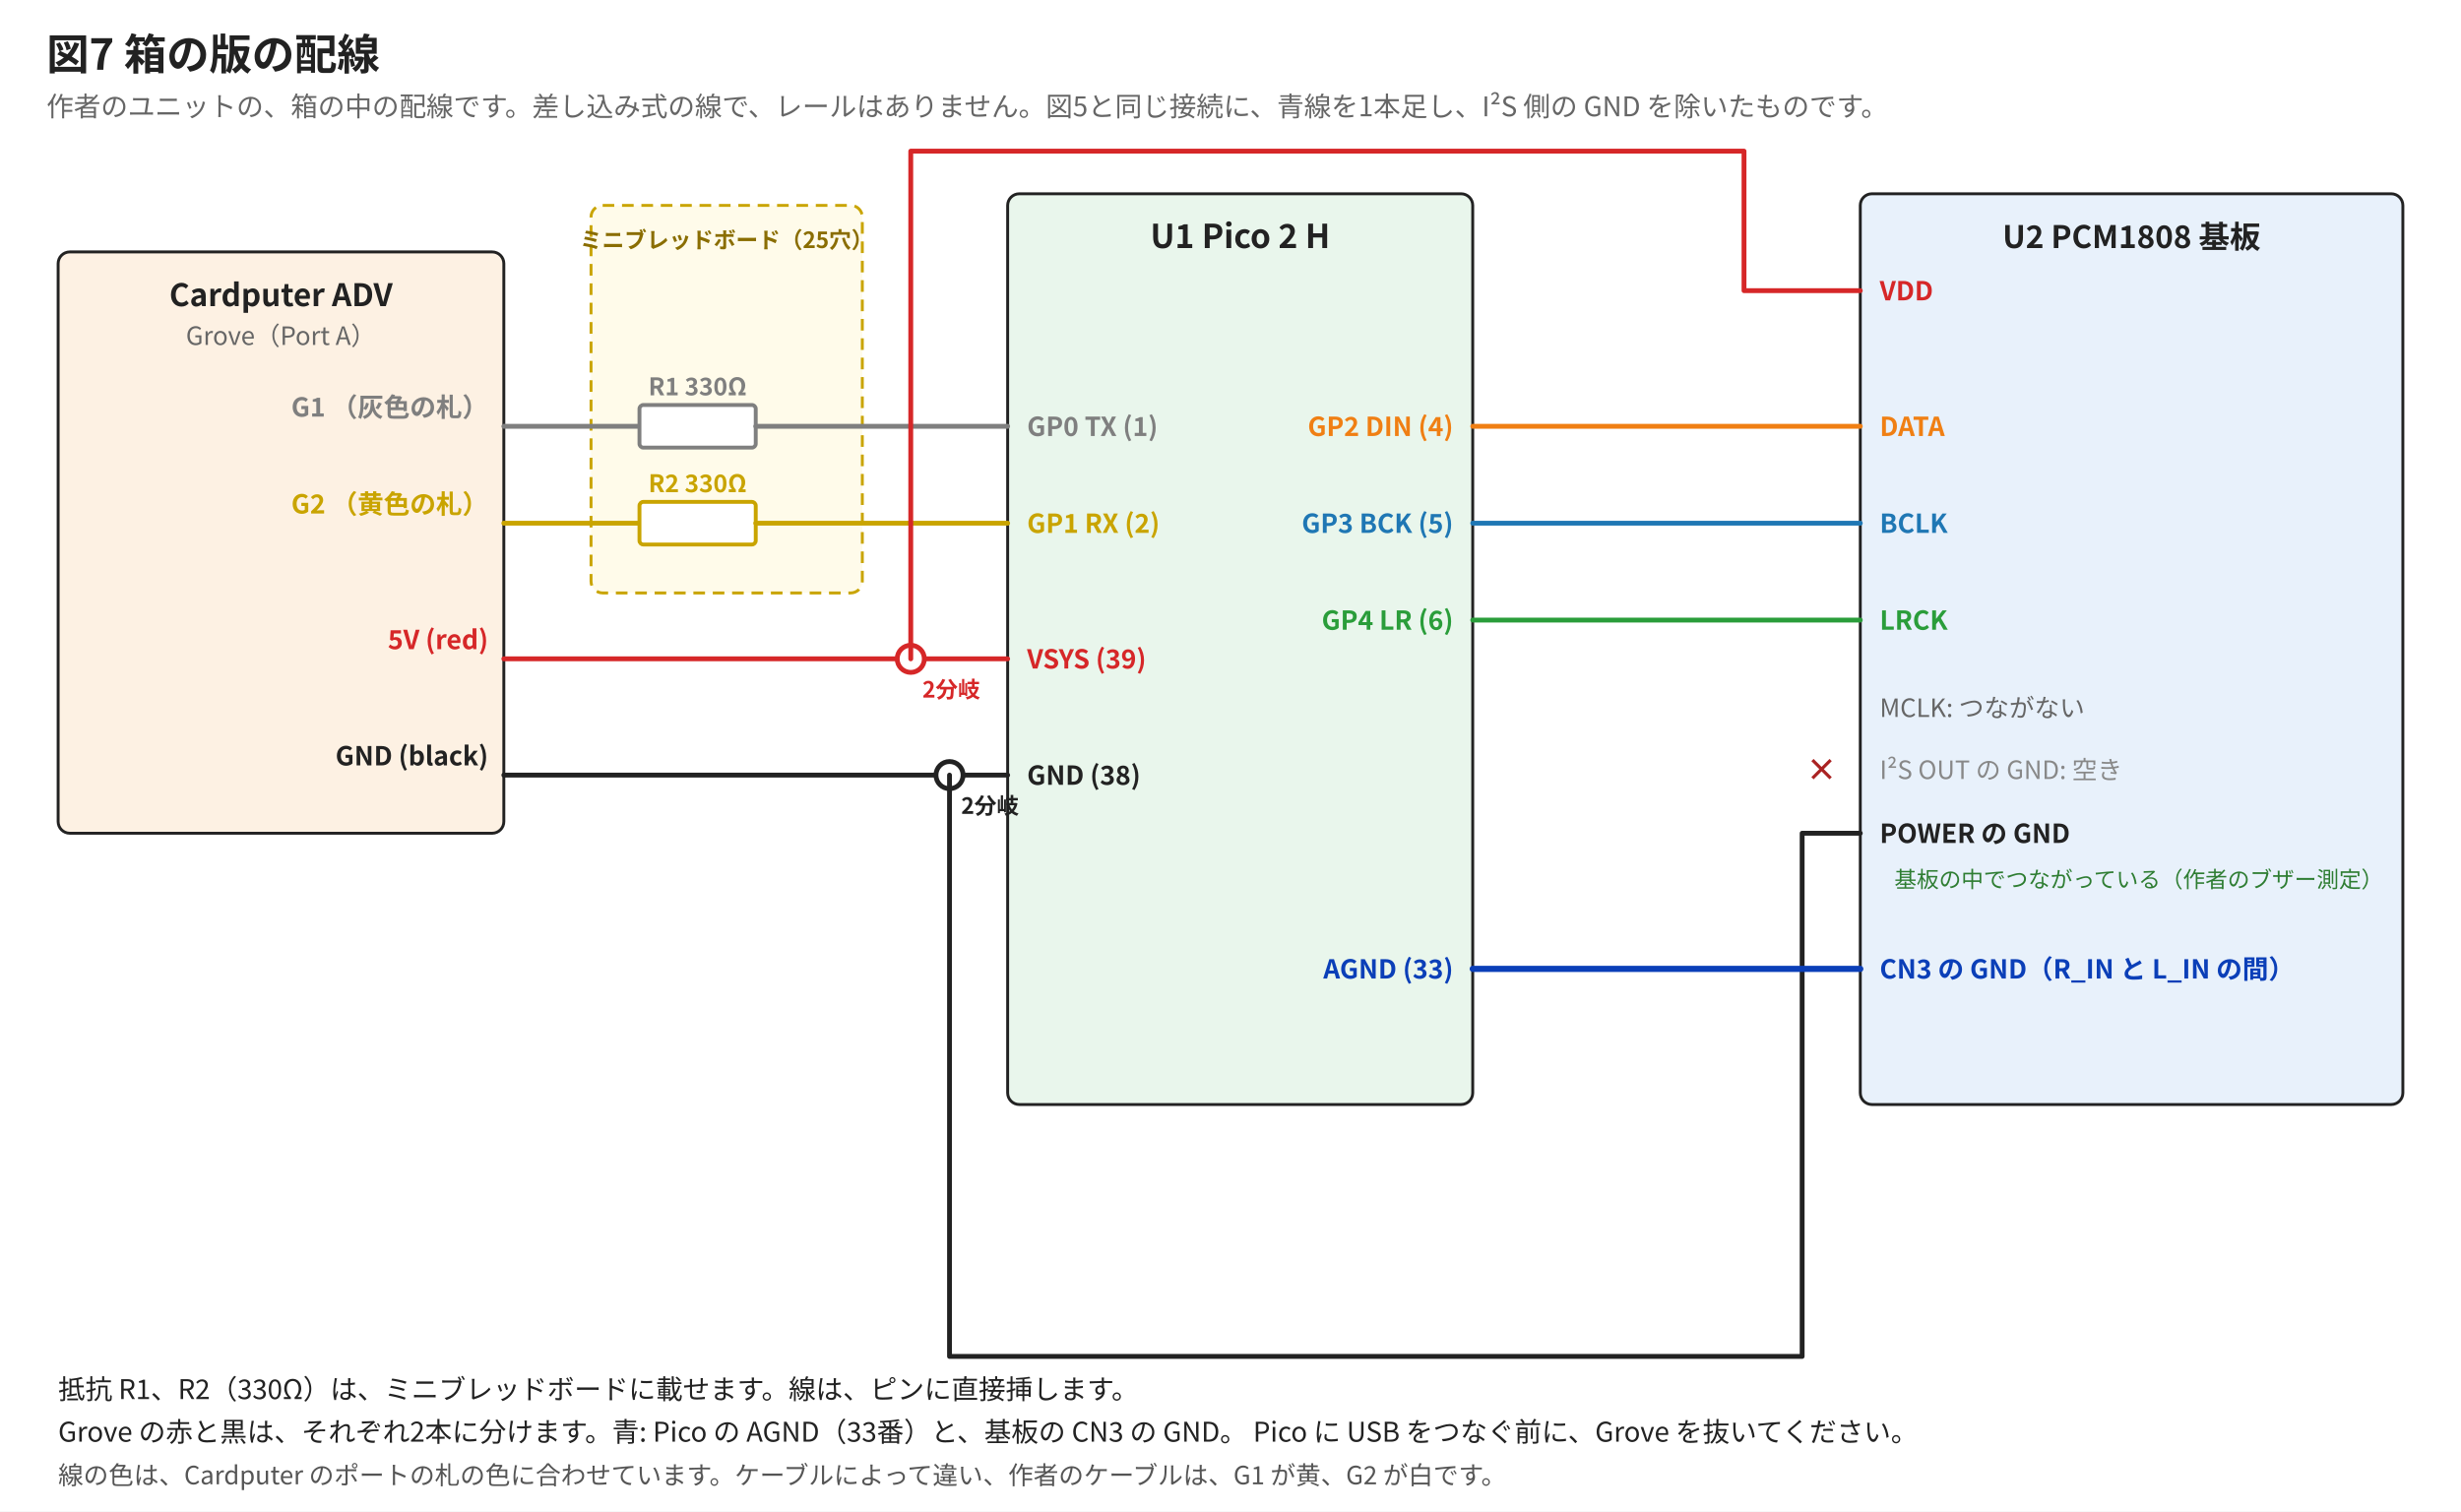
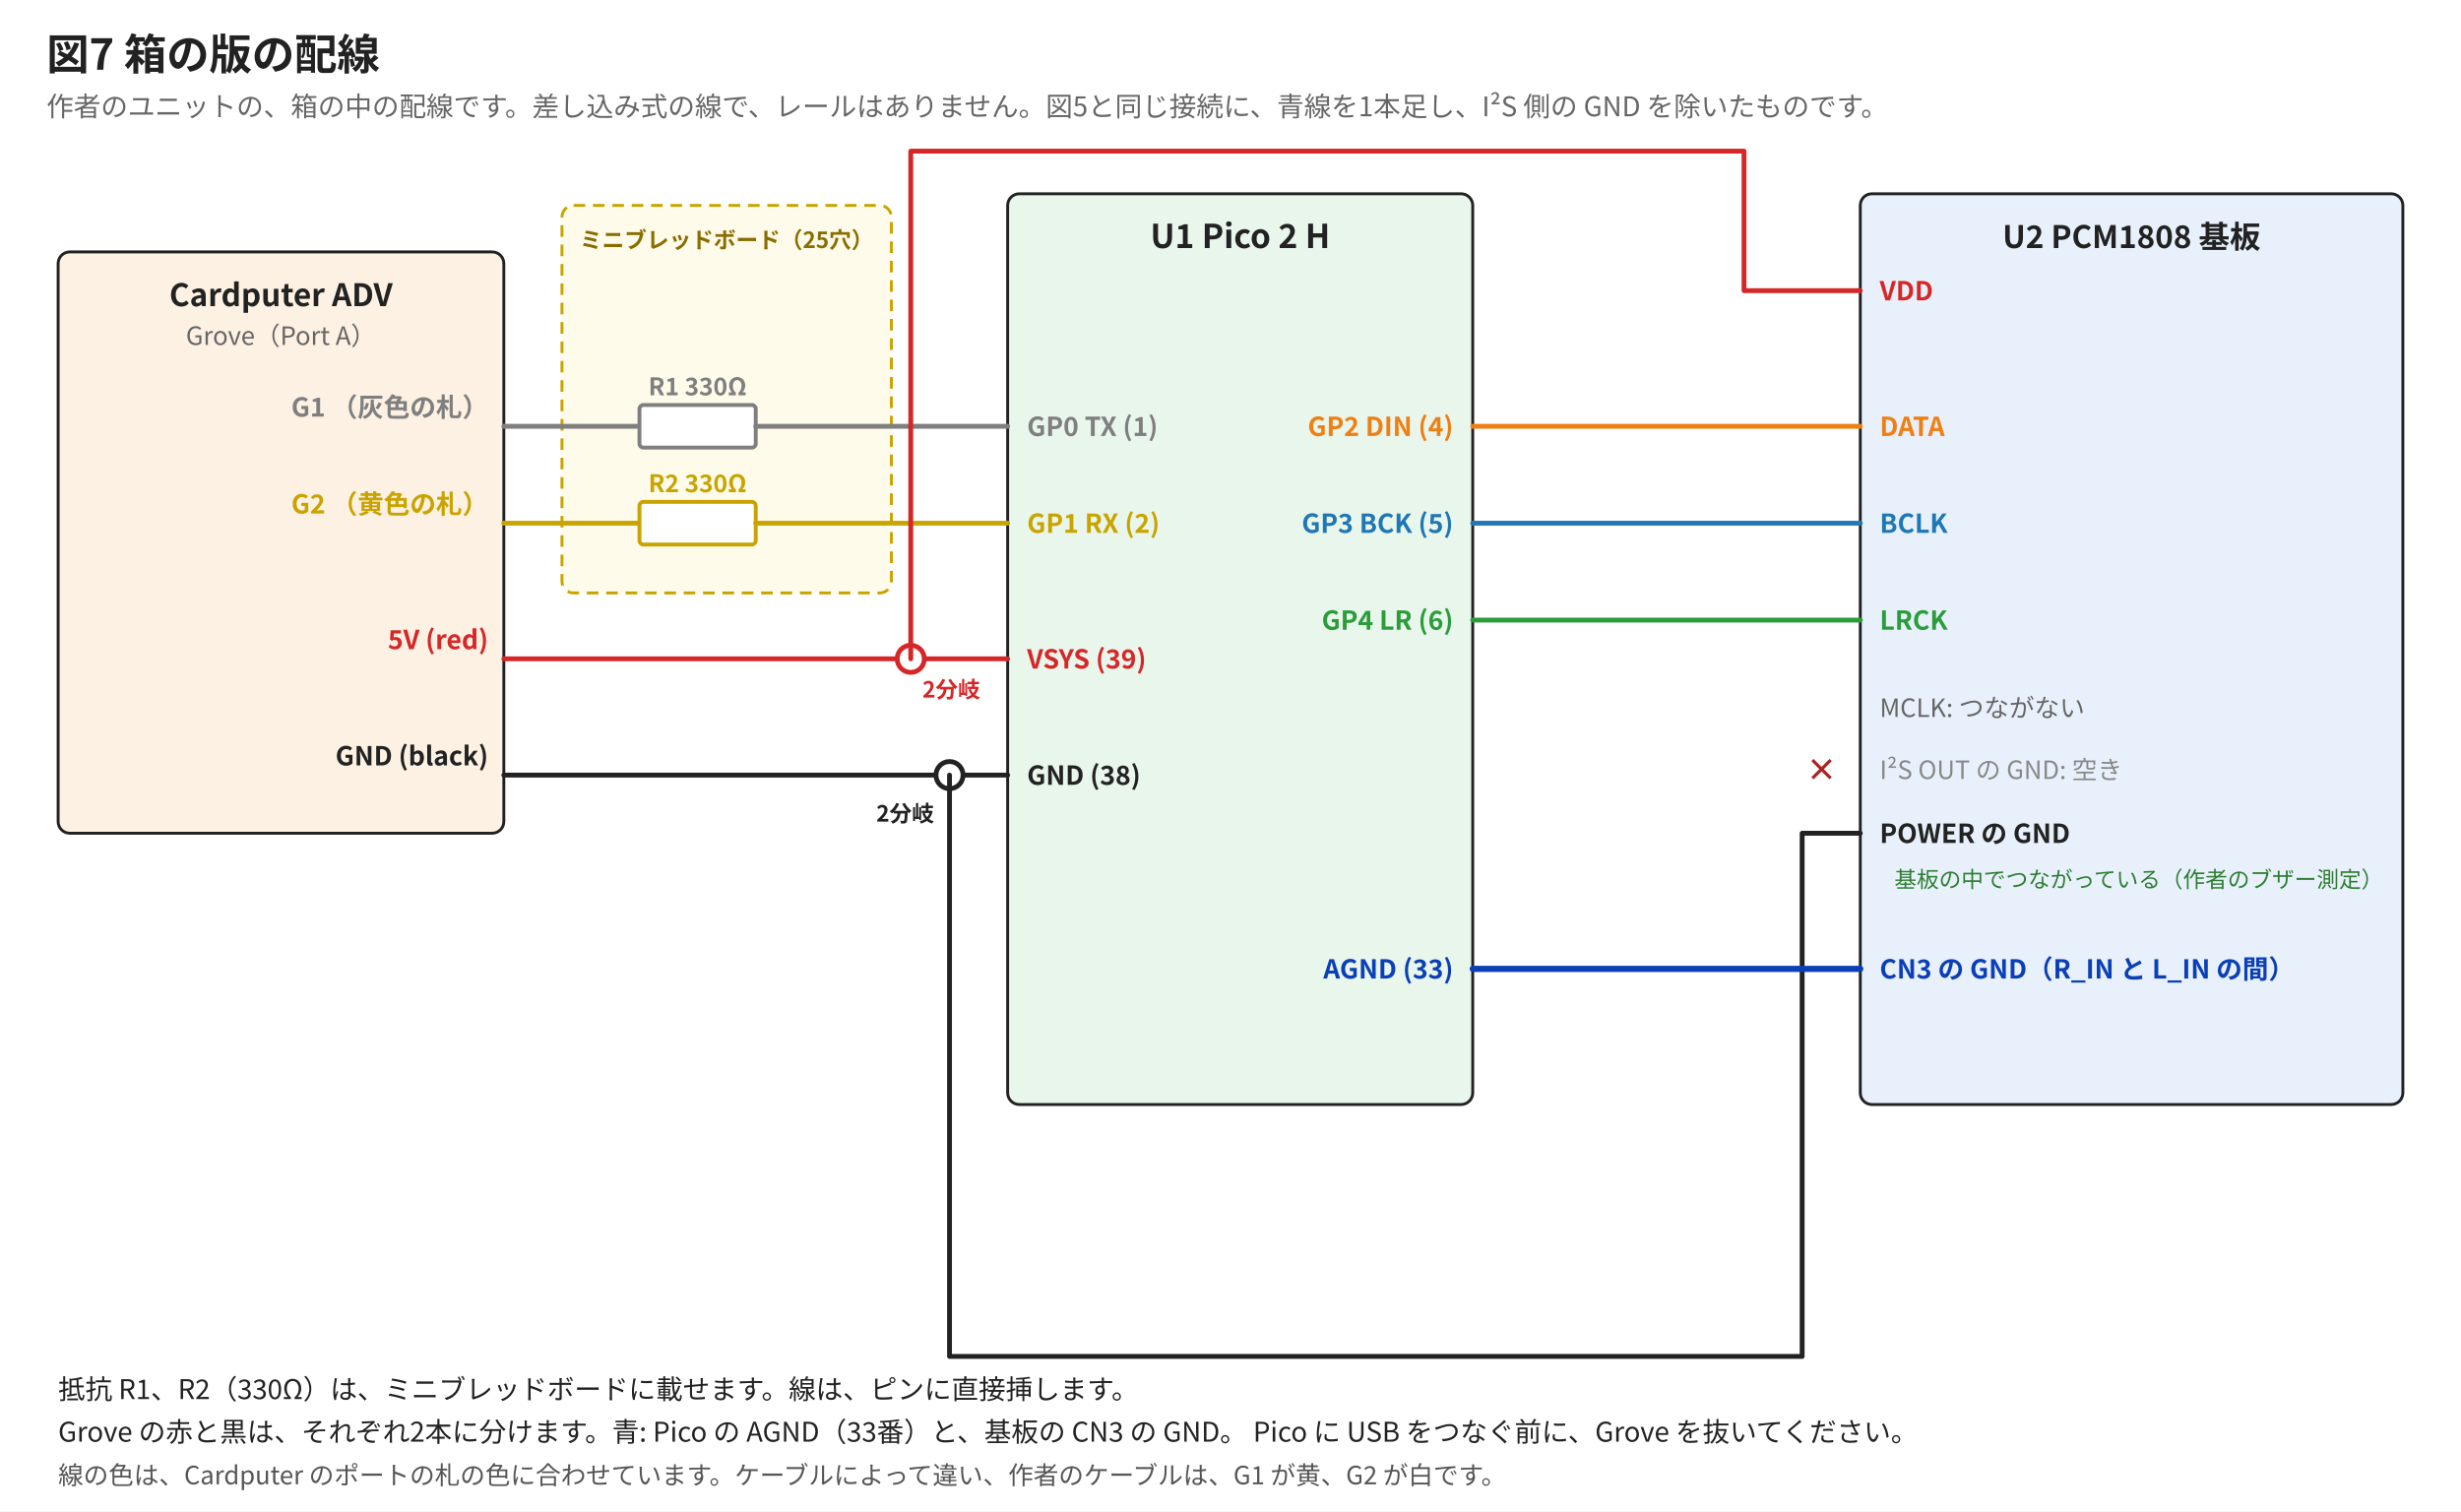
<svg xmlns="http://www.w3.org/2000/svg" viewBox="0 0 1270 780" width="1270" height="780" font-family="'Hiragino Sans','Hiragino Kaku Gothic ProN','Noto Sans CJK JP','Noto Sans JP','Yu Gothic',Meiryo,sans-serif">
  <rect width="1270" height="780" fill="#ffffff" />
  <text x="24" y="36" font-size="22" fill="#222" font-weight="700">図7  箱の版の配線</text>
  <text x="24" y="60" font-size="14" fill="#666">作者のユニットの、箱の中の配線です。差し込み式の線で、レールはありません。図5と同じ接続に、青線を1本足し、I²S 側の GND を除いたものです。</text>
  <rect x="30" y="130" width="230" height="300" rx="6" fill="#fdf1e3" stroke="#222" stroke-width="1.5" />
  <text x="145" y="158" font-size="16" fill="#222" text-anchor="middle" font-weight="700">Cardputer ADV</text>
  <text x="145" y="178" font-size="13" fill="#666" text-anchor="middle" font-weight="400">Grove（Port A）</text>
-   <rect x="305" y="106" width="140" height="200" rx="6" fill="#fffbea" stroke="#c9a400" stroke-width="1.5" stroke-dasharray="6 4" />
+   <rect x="290" y="106" width="170" height="200" rx="6" fill="#fffbea" stroke="#c9a400" stroke-width="1.5" stroke-dasharray="6 4" />
  <text x="375" y="128" font-size="11.5" fill="#8a6d00" text-anchor="middle" font-weight="700">ミニブレッドボード（25穴）</text>
  <rect x="520" y="100" width="240" height="470" rx="6" fill="#e9f6ec" stroke="#222" stroke-width="1.5" />
  <text x="640" y="128" font-size="17" fill="#222" text-anchor="middle" font-weight="700">U1  Pico 2 H</text>
  <rect x="960" y="100" width="280" height="470" rx="6" fill="#e8f1fb" stroke="#222" stroke-width="1.5" />
  <text x="1100" y="128" font-size="16" fill="#222" text-anchor="middle" font-weight="700">U2  PCM1808 基板</text>
  <text x="252" y="215" font-size="13.5" fill="#7f7f7f" text-anchor="end" font-weight="700">G1 （灰色の札）</text>
  <path d="M260 220 L330 220" fill="none" stroke="#7f7f7f" stroke-width="2.5" stroke-linecap="round" stroke-linejoin="round" />
  <rect x="330" y="209" width="60" height="22" rx="2" fill="#fff" stroke="#7f7f7f" stroke-width="2" />
  <text x="360" y="204" font-size="12.5" fill="#7f7f7f" text-anchor="middle" font-weight="700">R1 330Ω</text>
  <path d="M390 220 L520 220" fill="none" stroke="#7f7f7f" stroke-width="2.5" stroke-linecap="round" stroke-linejoin="round" />
  <text x="530" y="225" font-size="13.5" fill="#7f7f7f" text-anchor="start" font-weight="700">GP0 TX (1)</text>
  <text x="252" y="265" font-size="13.5" fill="#c9a400" text-anchor="end" font-weight="700">G2 （黄色の札）</text>
  <path d="M260 270 L330 270" fill="none" stroke="#c9a400" stroke-width="2.5" stroke-linecap="round" stroke-linejoin="round" />
  <rect x="330" y="259" width="60" height="22" rx="2" fill="#fff" stroke="#c9a400" stroke-width="2" />
  <text x="360" y="254" font-size="12.5" fill="#c9a400" text-anchor="middle" font-weight="700">R2 330Ω</text>
  <path d="M390 270 L520 270" fill="none" stroke="#c9a400" stroke-width="2.5" stroke-linecap="round" stroke-linejoin="round" />
  <text x="530" y="275" font-size="13.5" fill="#c9a400" text-anchor="start" font-weight="700">GP1 RX (2)</text>
  <text x="252" y="335" font-size="13.5" fill="#d62728" text-anchor="end" font-weight="700">5V (red)</text>
  <path d="M260 340 L520 340" fill="none" stroke="#d62728" stroke-width="2.5" stroke-linecap="round" stroke-linejoin="round" />
  <text x="530" y="345" font-size="13.5" fill="#d62728" text-anchor="start" font-weight="700">VSYS (39)</text>
  <circle cx="470" cy="340" r="7" fill="#fff" stroke="#d62728" stroke-width="2.5" />
  <text x="476" y="360" font-size="11.5" fill="#d62728" text-anchor="start" font-weight="700">2分岐</text>
  <path d="M470 340 L470 78 L900 78 L900 150 L960 150" fill="none" stroke="#d62728" stroke-width="2.5" stroke-linecap="round" stroke-linejoin="round" />
  <text x="970" y="155" font-size="13.5" fill="#d62728" text-anchor="start" font-weight="700">VDD</text>
  <text x="252" y="395" font-size="13.5" fill="#222222" text-anchor="end" font-weight="700">GND (black)</text>
  <path d="M260 400 L520 400" fill="none" stroke="#222222" stroke-width="2.5" stroke-linecap="round" stroke-linejoin="round" />
  <text x="530" y="405" font-size="13.5" fill="#222222" text-anchor="start" font-weight="700">GND (38)</text>
  <circle cx="490" cy="400" r="7" fill="#fff" stroke="#222222" stroke-width="2.5" />
-   <text x="496" y="420" font-size="11.5" fill="#222222" text-anchor="start" font-weight="700">2分岐</text>
+   <text x="482" y="424" font-size="11.5" fill="#222222" text-anchor="end" font-weight="700">2分岐</text>
  <path d="M490 400 L490 700 L930 700 L930 430 L960 430" fill="none" stroke="#222222" stroke-width="2.5" stroke-linecap="round" stroke-linejoin="round" />
  <text x="970" y="435" font-size="13.5" fill="#222222" text-anchor="start" font-weight="700">POWER の GND</text>
  <text x="750" y="225" font-size="13.5" fill="#f07f13" text-anchor="end" font-weight="700">GP2 DIN (4)</text>
  <path d="M760 220 L960 220" fill="none" stroke="#f07f13" stroke-width="2.5" stroke-linecap="round" stroke-linejoin="round" />
  <text x="970" y="225" font-size="13.5" fill="#f07f13" text-anchor="start" font-weight="700">DATA</text>
  <text x="750" y="275" font-size="13.5" fill="#1f77b4" text-anchor="end" font-weight="700">GP3 BCK (5)</text>
  <path d="M760 270 L960 270" fill="none" stroke="#1f77b4" stroke-width="2.5" stroke-linecap="round" stroke-linejoin="round" />
  <text x="970" y="275" font-size="13.5" fill="#1f77b4" text-anchor="start" font-weight="700">BCLK</text>
  <text x="750" y="325" font-size="13.5" fill="#2a9d3a" text-anchor="end" font-weight="700">GP4 LR (6)</text>
  <path d="M760 320 L960 320" fill="none" stroke="#2a9d3a" stroke-width="2.5" stroke-linecap="round" stroke-linejoin="round" />
  <text x="970" y="325" font-size="13.5" fill="#2a9d3a" text-anchor="start" font-weight="700">LRCK</text>
  <text x="970" y="370" font-size="13" fill="#666" text-anchor="start" font-weight="400">MCLK: つながない</text>
  <text x="970" y="402" font-size="13" fill="#888" text-anchor="start" font-weight="400">I²S OUT の GND: 空き</text>
  <text x="948" y="403" font-size="16" fill="#aa2222" text-anchor="end" font-weight="700">×</text>
  <text x="1230" y="458" font-size="11.5" fill="#2e7d32" text-anchor="end" font-weight="400">基板の中でつながっている（作者のブザー測定）</text>
  <text x="750" y="505" font-size="13.5" fill="#0b3fb8" text-anchor="end" font-weight="700">AGND (33)</text>
  <path d="M760 500 L960 500" fill="none" stroke="#0b3fb8" stroke-width="3.2" stroke-linecap="round" stroke-linejoin="round" />
  <text x="970" y="505" font-size="13.5" fill="#0b3fb8" text-anchor="start" font-weight="700">CN3 の GND（R_IN と L_IN の間）</text>
  <text x="30" y="722" font-size="14" fill="#222" text-anchor="start" font-weight="400">抵抗 R1、R2（330Ω）は、ミニブレッドボードに載せます。線は、ピンに直接挿します。</text>
  <text x="30" y="744" font-size="14" fill="#222" text-anchor="start" font-weight="400">Grove の赤と黒は、それぞれ2本に分けます。青: Pico の AGND（33番）と、基板の CN3 の GND。  Pico に USB をつなぐ前に、Grove を抜いてください。</text>
  <text x="30" y="766" font-size="13" fill="#555" text-anchor="start" font-weight="400">線の色は、Cardputer のポートの札の色に合わせています。ケーブルによって違い、作者のケーブルは、G1 が黄、G2 が白です。</text>
</svg>
